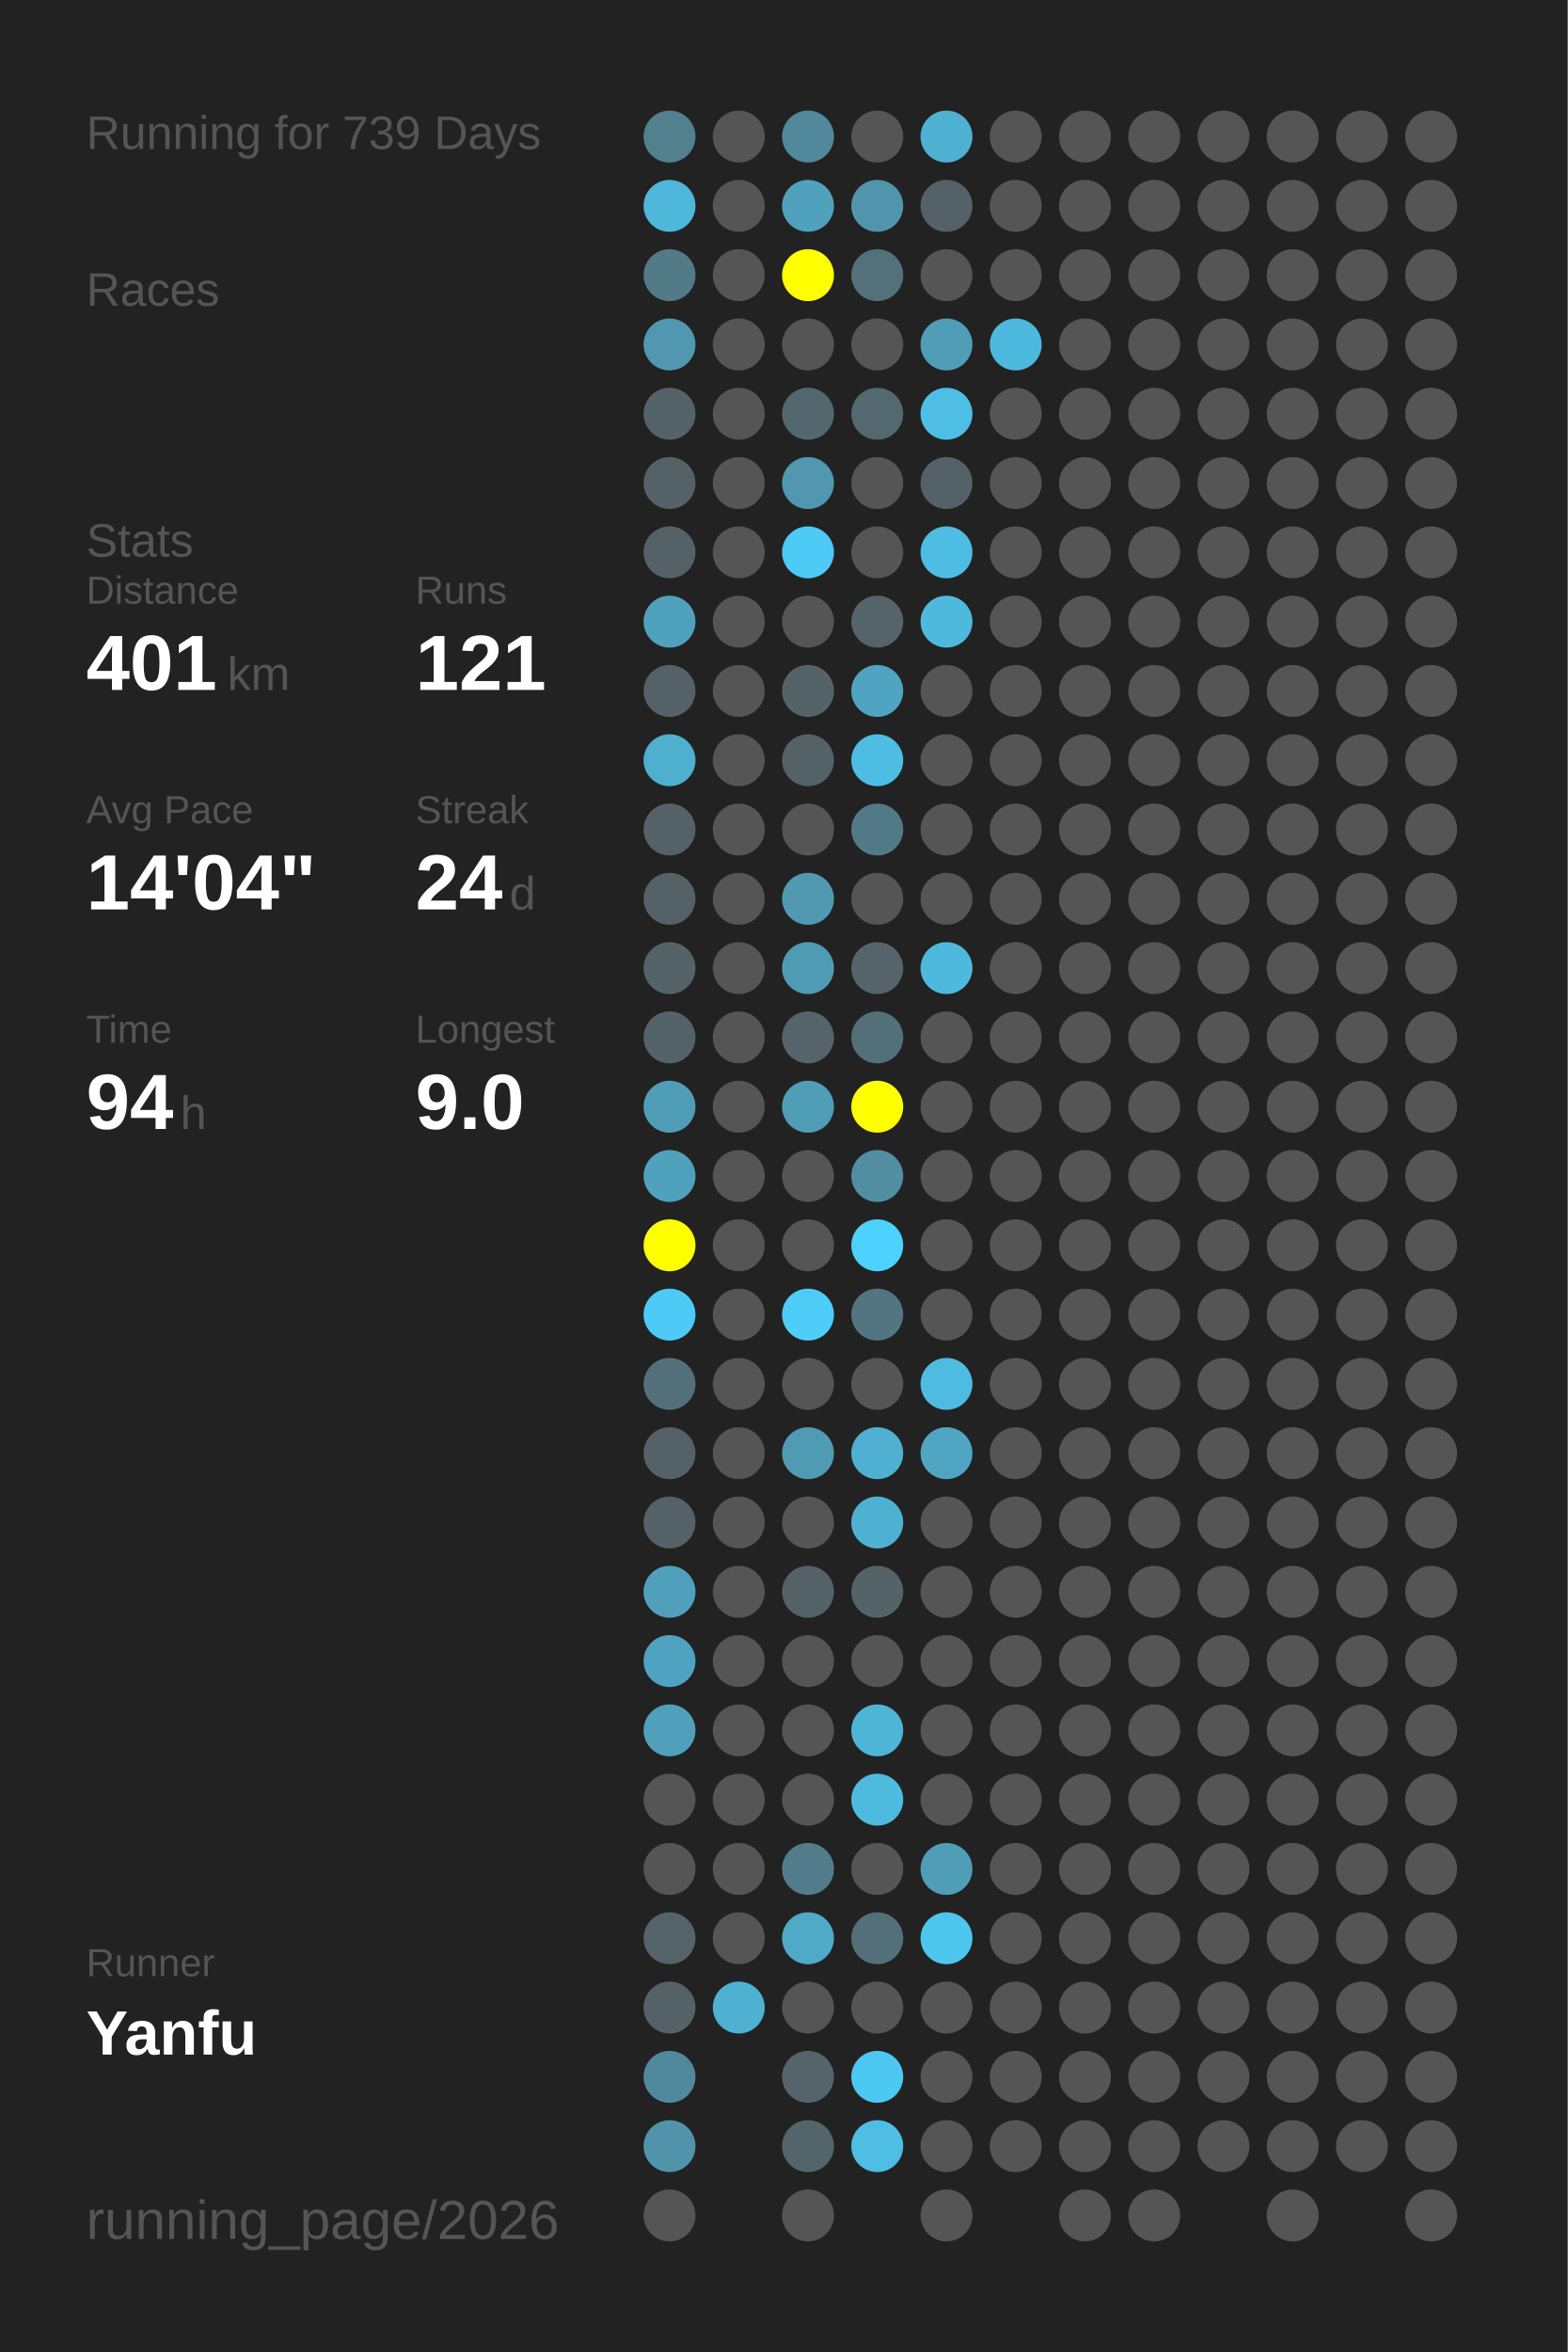
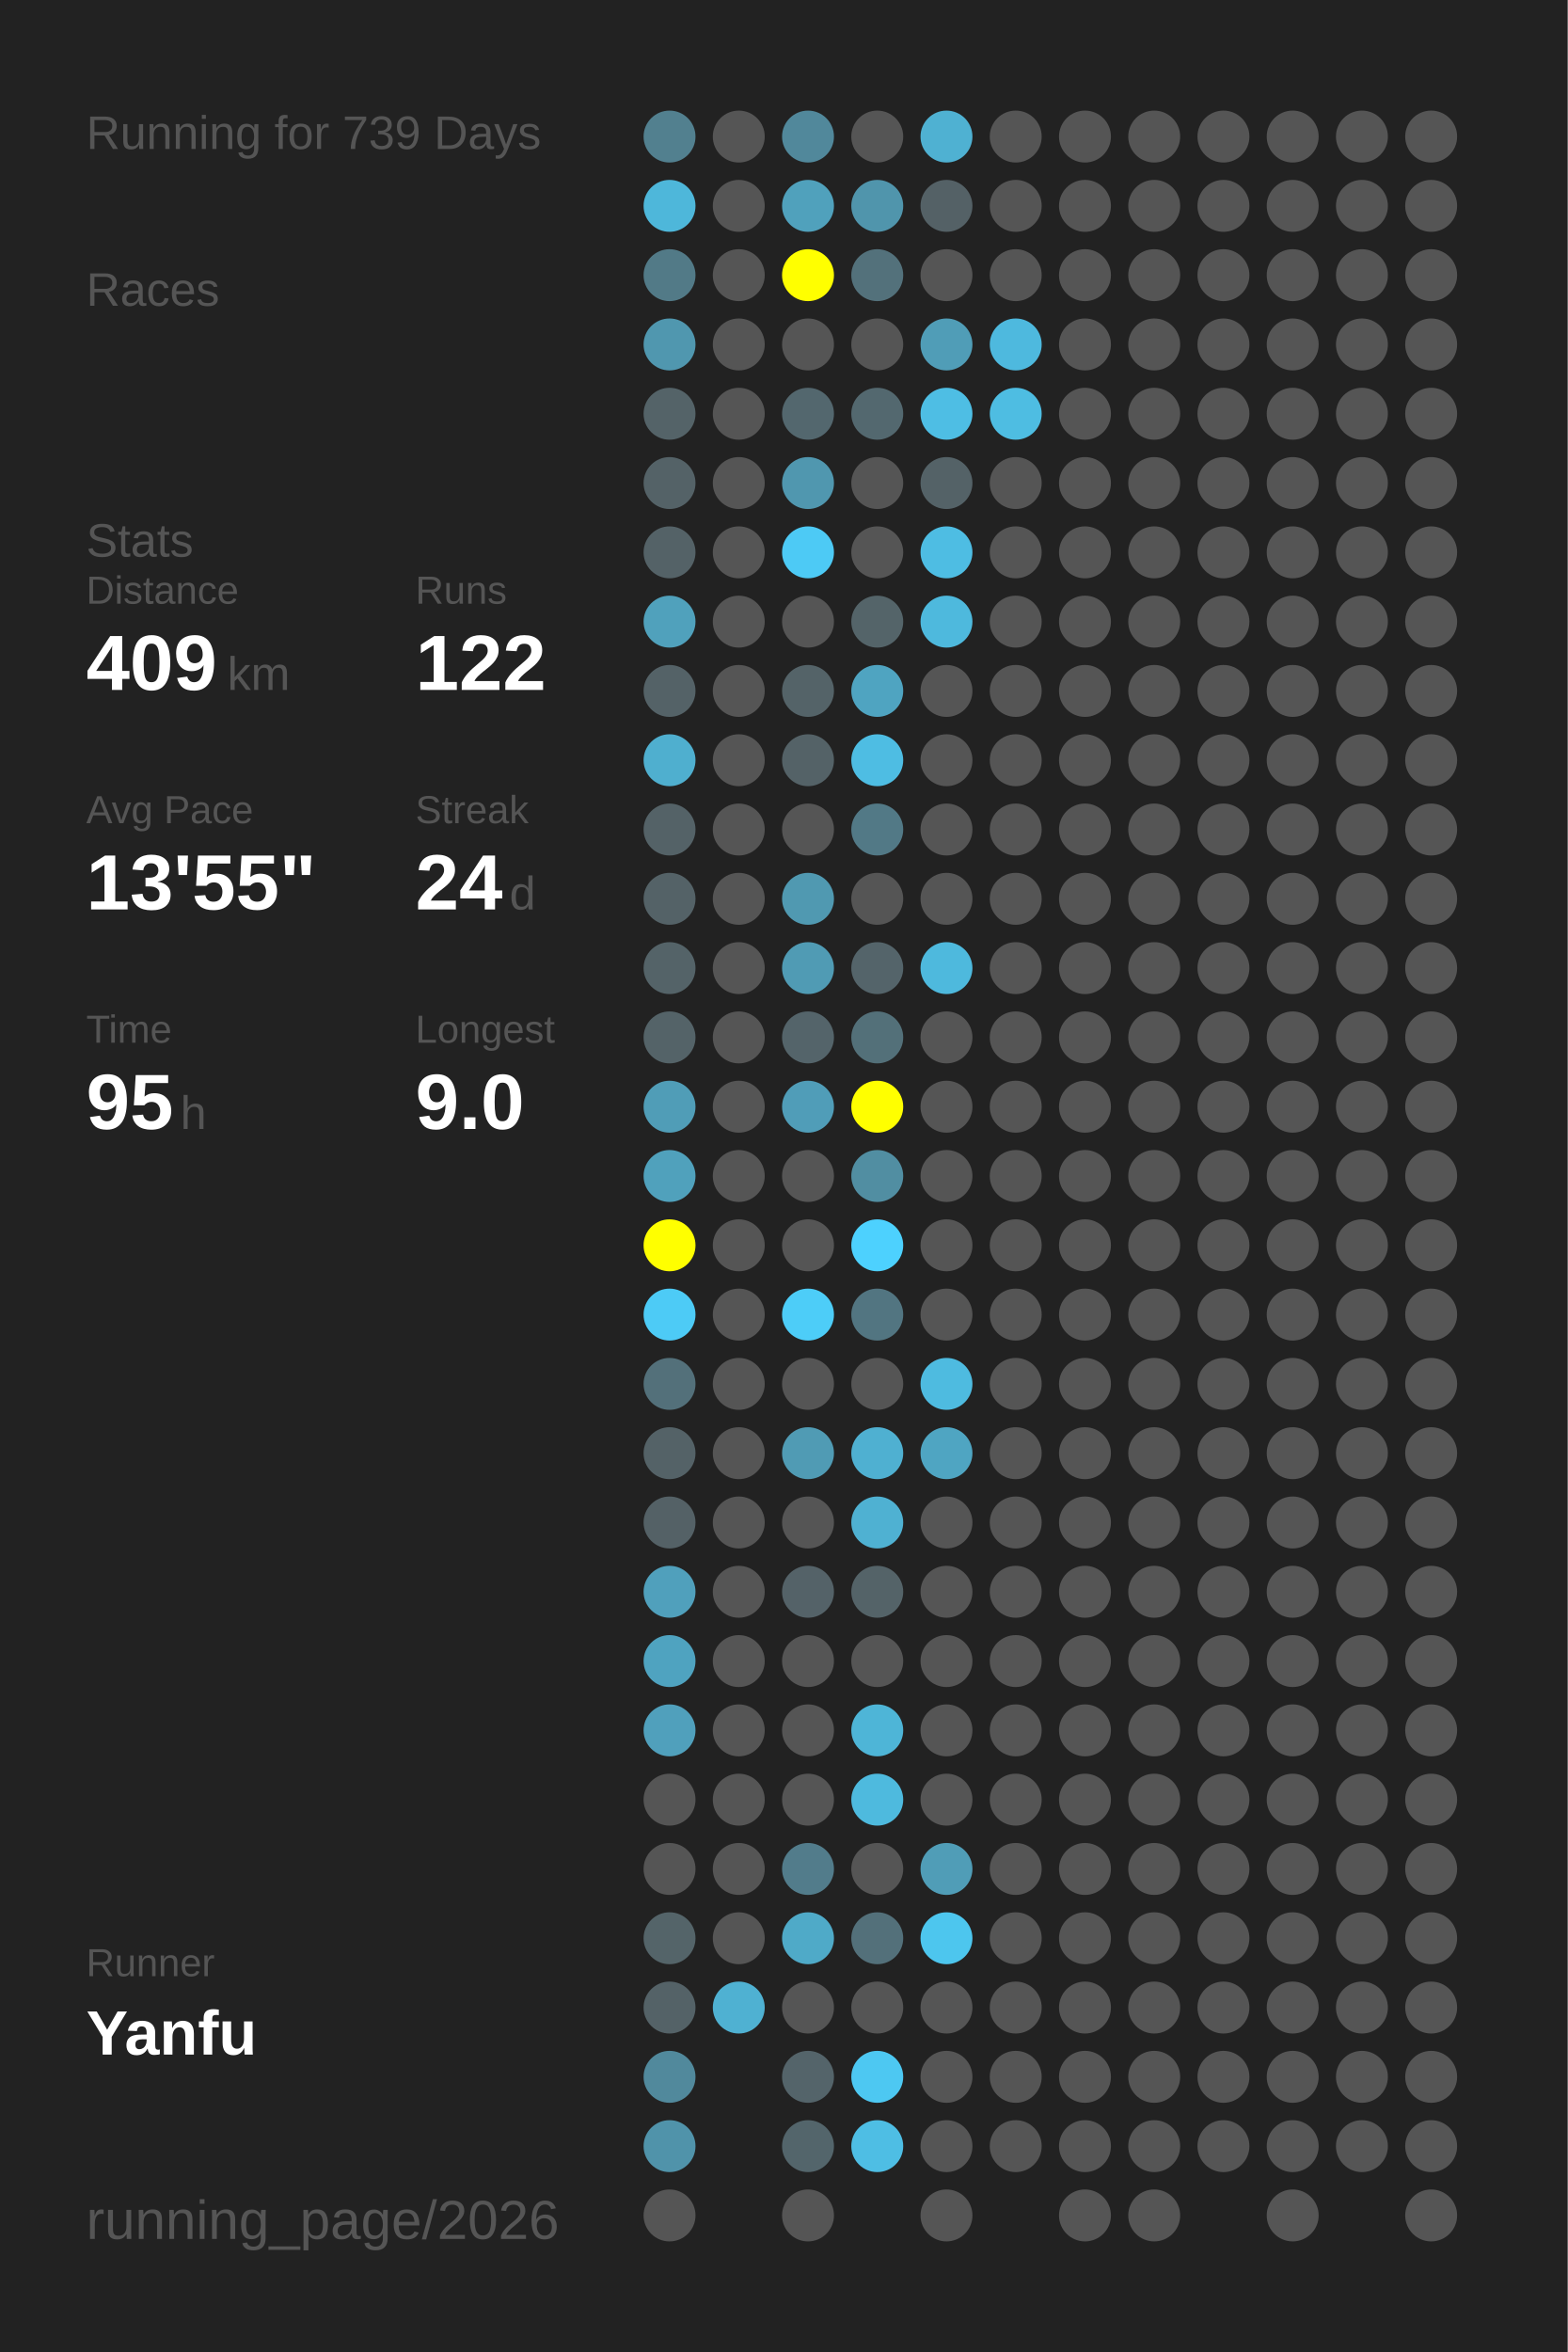
<svg xmlns="http://www.w3.org/2000/svg" baseProfile="full" height="300mm" version="1.1" viewBox="0,0,200,300" width="200mm">
  <defs />
  <rect fill="#222222" height="300" width="200" x="0" y="0" />
  <text fill="#555555" style="font-size:6px; font-family:Arial;" x="11" y="19">Running for 739 Days</text>
  <text fill="#555555" style="font-size:6px; font-family:Arial;" x="11" y="39">Races</text>
  <text fill="#555555" style="font-size:6px; font-family:Arial;" x="11" y="71">Stats</text>
  <text fill="#555555" style="font-size:5px; font-family:Arial;" x="11" y="77">Distance</text>
-   <text fill="#FFFFFF" style="font-size:10px; font-family:Arial; font-weight:bold;" x="11" y="88">401</text>
+   <text fill="#FFFFFF" style="font-size:10px; font-family:Arial; font-weight:bold;" x="11" y="88">409</text>
  <text fill="#555555" style="font-size:6px; font-family:Arial;" x="29" y="88">km</text>
  <text fill="#555555" style="font-size:5px; font-family:Arial;" x="53" y="77">Runs</text>
-   <text fill="#FFFFFF" style="font-size:10px; font-family:Arial; font-weight:bold;" x="53" y="88">121</text>
+   <text fill="#FFFFFF" style="font-size:10px; font-family:Arial; font-weight:bold;" x="53" y="88">122</text>
  <text fill="#555555" style="font-size:5px; font-family:Arial;" x="11" y="105">Avg Pace</text>
-   <text fill="#FFFFFF" style="font-size:10px; font-family:Arial; font-weight:bold;" x="11" y="116">14'04"</text>
+   <text fill="#FFFFFF" style="font-size:10px; font-family:Arial; font-weight:bold;" x="11" y="116">13'55"</text>
  <text fill="#555555" style="font-size:5px; font-family:Arial;" x="53" y="105">Streak</text>
  <text fill="#FFFFFF" style="font-size:10px; font-family:Arial; font-weight:bold;" x="53" y="116">24</text>
  <text fill="#555555" style="font-size:6px; font-family:Arial;" x="65" y="116">d</text>
  <text fill="#555555" style="font-size:5px; font-family:Arial;" x="11" y="133">Time</text>
-   <text fill="#FFFFFF" style="font-size:10px; font-family:Arial; font-weight:bold;" x="11" y="144">94</text>
+   <text fill="#FFFFFF" style="font-size:10px; font-family:Arial; font-weight:bold;" x="11" y="144">95</text>
  <text fill="#555555" style="font-size:6px; font-family:Arial;" x="23" y="144">h</text>
  <text fill="#555555" style="font-size:5px; font-family:Arial;" x="53" y="133">Longest</text>
  <text fill="#FFFFFF" style="font-size:10px; font-family:Arial; font-weight:bold;" x="53" y="144">9.0</text>
  <text fill="#555555" style="font-size:5px; font-family:Arial;" x="11" y="252.065">Runner</text>
  <text fill="#FFFFFF" style="font-size:8px; font-family:Arial; font-weight:bold;" x="11" y="262.065">Yanfu</text>
  <text fill="#555555" style="font-size:7px; font-family:Arial;" x="11" y="285.581">running_page/2026</text>
  <circle cx="85.417" cy="17.419" fill="#52808f" r="3.312" />
  <circle cx="85.417" cy="26.258" fill="#4eb7da" r="3.312" />
  <circle cx="85.417" cy="35.097" fill="#527a87" r="3.312" />
  <circle cx="85.417" cy="43.935" fill="#5097af" r="3.312" />
  <circle cx="85.417" cy="52.774" fill="#546368" r="3.312" />
  <circle cx="85.417" cy="61.613" fill="#546267" r="3.312" />
  <circle cx="85.417" cy="70.452" fill="#546267" r="3.312" />
  <circle cx="85.417" cy="79.29" fill="#50a1bc" r="3.312" />
  <circle cx="85.417" cy="88.129" fill="#546267" r="3.312" />
  <circle cx="85.417" cy="96.968" fill="#4fafcf" r="3.312" />
  <circle cx="85.417" cy="105.806" fill="#546267" r="3.312" />
  <circle cx="85.417" cy="114.645" fill="#546267" r="3.312" />
  <circle cx="85.417" cy="123.484" fill="#546368" r="3.312" />
  <circle cx="85.417" cy="132.323" fill="#546368" r="3.312" />
  <circle cx="85.417" cy="141.161" fill="#509db7" r="3.312" />
  <circle cx="85.417" cy="150" fill="#50a1bc" r="3.312" />
  <circle cx="85.417" cy="158.839" fill="#FFFF00" r="3.312" />
  <circle cx="85.417" cy="167.677" fill="#4dcbf6" r="3.312" />
  <circle cx="85.417" cy="176.516" fill="#53707a" r="3.312" />
  <circle cx="85.417" cy="185.355" fill="#546267" r="3.312" />
  <circle cx="85.417" cy="194.194" fill="#546166" r="3.312" />
  <circle cx="85.417" cy="203.032" fill="#50a0bc" r="3.312" />
  <circle cx="85.417" cy="211.871" fill="#4fa3c0" r="3.312" />
  <circle cx="85.417" cy="220.71" fill="#50a0bc" r="3.312" />
  <circle cx="85.417" cy="229.548" fill="#555555" r="3.312" />
  <circle cx="85.417" cy="238.387" fill="#555555" r="3.312" />
  <circle cx="85.417" cy="247.226" fill="#546469" r="3.312" />
  <circle cx="85.417" cy="256.065" fill="#546267" r="3.312" />
  <circle cx="85.417" cy="264.903" fill="#51899c" r="3.312" />
  <circle cx="85.417" cy="273.742" fill="#5093aa" r="3.312" />
  <circle cx="85.417" cy="282.581" fill="#555555" r="3.312" />
  <circle cx="94.25" cy="17.419" fill="#555555" r="3.312" />
  <circle cx="94.25" cy="26.258" fill="#555555" r="3.312" />
  <circle cx="94.25" cy="35.097" fill="#555555" r="3.312" />
  <circle cx="94.25" cy="43.935" fill="#555555" r="3.312" />
  <circle cx="94.25" cy="52.774" fill="#555555" r="3.312" />
  <circle cx="94.25" cy="61.613" fill="#555555" r="3.312" />
  <circle cx="94.25" cy="70.452" fill="#555555" r="3.312" />
  <circle cx="94.25" cy="79.29" fill="#555555" r="3.312" />
  <circle cx="94.25" cy="88.129" fill="#555555" r="3.312" />
  <circle cx="94.25" cy="96.968" fill="#555555" r="3.312" />
  <circle cx="94.25" cy="105.806" fill="#555555" r="3.312" />
  <circle cx="94.25" cy="114.645" fill="#555555" r="3.312" />
  <circle cx="94.25" cy="123.484" fill="#555555" r="3.312" />
  <circle cx="94.25" cy="132.323" fill="#555555" r="3.312" />
  <circle cx="94.25" cy="141.161" fill="#555555" r="3.312" />
  <circle cx="94.25" cy="150" fill="#555555" r="3.312" />
  <circle cx="94.25" cy="158.839" fill="#555555" r="3.312" />
  <circle cx="94.25" cy="167.677" fill="#555555" r="3.312" />
  <circle cx="94.25" cy="176.516" fill="#555555" r="3.312" />
  <circle cx="94.25" cy="185.355" fill="#555555" r="3.312" />
  <circle cx="94.25" cy="194.194" fill="#555555" r="3.312" />
  <circle cx="94.25" cy="203.032" fill="#555555" r="3.312" />
  <circle cx="94.25" cy="211.871" fill="#555555" r="3.312" />
  <circle cx="94.25" cy="220.71" fill="#555555" r="3.312" />
  <circle cx="94.25" cy="229.548" fill="#555555" r="3.312" />
  <circle cx="94.25" cy="238.387" fill="#555555" r="3.312" />
  <circle cx="94.25" cy="247.226" fill="#555555" r="3.312" />
  <circle cx="94.25" cy="256.065" fill="#4fb1d2" r="3.312" />
  <circle cx="103.083" cy="17.419" fill="#51889b" r="3.312" />
  <circle cx="103.083" cy="26.258" fill="#50a1bc" r="3.312" />
  <circle cx="103.083" cy="35.097" fill="#FFFF00" r="3.312" />
  <circle cx="103.083" cy="43.935" fill="#555555" r="3.312" />
  <circle cx="103.083" cy="52.774" fill="#53676e" r="3.312" />
  <circle cx="103.083" cy="61.613" fill="#5097af" r="3.312" />
  <circle cx="103.083" cy="70.452" fill="#4dcaf5" r="3.312" />
  <circle cx="103.083" cy="79.29" fill="#555555" r="3.312" />
  <circle cx="103.083" cy="88.129" fill="#546368" r="3.312" />
  <circle cx="103.083" cy="96.968" fill="#546267" r="3.312" />
  <circle cx="103.083" cy="105.806" fill="#555555" r="3.312" />
  <circle cx="103.083" cy="114.645" fill="#5099b1" r="3.312" />
  <circle cx="103.083" cy="123.484" fill="#509bb4" r="3.312" />
  <circle cx="103.083" cy="132.323" fill="#54646a" r="3.312" />
  <circle cx="103.083" cy="141.161" fill="#509db8" r="3.312" />
  <circle cx="103.083" cy="150" fill="#555555" r="3.312" />
  <circle cx="103.083" cy="158.839" fill="#555555" r="3.312" />
  <circle cx="103.083" cy="167.677" fill="#4dcdf8" r="3.312" />
  <circle cx="103.083" cy="176.516" fill="#555555" r="3.312" />
  <circle cx="103.083" cy="185.355" fill="#509bb4" r="3.312" />
  <circle cx="103.083" cy="194.194" fill="#555555" r="3.312" />
  <circle cx="103.083" cy="203.032" fill="#546268" r="3.312" />
  <circle cx="103.083" cy="211.871" fill="#555555" r="3.312" />
  <circle cx="103.083" cy="220.71" fill="#555555" r="3.312" />
  <circle cx="103.083" cy="229.548" fill="#555555" r="3.312" />
  <circle cx="103.083" cy="238.387" fill="#527c8b" r="3.312" />
  <circle cx="103.083" cy="247.226" fill="#4faac8" r="3.312" />
  <circle cx="103.083" cy="256.065" fill="#555555" r="3.312" />
  <circle cx="103.083" cy="264.903" fill="#54646a" r="3.312" />
  <circle cx="103.083" cy="273.742" fill="#53656b" r="3.312" />
  <circle cx="103.083" cy="282.581" fill="#555555" r="3.312" />
  <circle cx="111.917" cy="17.419" fill="#555555" r="3.312" />
  <circle cx="111.917" cy="26.258" fill="#5095ac" r="3.312" />
  <circle cx="111.917" cy="35.097" fill="#53717b" r="3.312" />
  <circle cx="111.917" cy="43.935" fill="#555555" r="3.312" />
  <circle cx="111.917" cy="52.774" fill="#53686f" r="3.312" />
  <circle cx="111.917" cy="61.613" fill="#555555" r="3.312" />
  <circle cx="111.917" cy="70.452" fill="#555555" r="3.312" />
  <circle cx="111.917" cy="79.29" fill="#546469" r="3.312" />
  <circle cx="111.917" cy="88.129" fill="#4fa4c1" r="3.312" />
  <circle cx="111.917" cy="96.968" fill="#4ebde3" r="3.312" />
  <circle cx="111.917" cy="105.806" fill="#527986" r="3.312" />
  <circle cx="111.917" cy="114.645" fill="#555555" r="3.312" />
  <circle cx="111.917" cy="123.484" fill="#54646a" r="3.312" />
  <circle cx="111.917" cy="132.323" fill="#537079" r="3.312" />
  <circle cx="111.917" cy="141.161" fill="#FFFF00" r="3.312" />
  <circle cx="111.917" cy="150" fill="#518ea2" r="3.312" />
  <circle cx="111.917" cy="158.839" fill="#4dd1fe" r="3.312" />
  <circle cx="111.917" cy="167.677" fill="#527581" r="3.312" />
  <circle cx="111.917" cy="176.516" fill="#555555" r="3.312" />
  <circle cx="111.917" cy="185.355" fill="#4fb0d1" r="3.312" />
  <circle cx="111.917" cy="194.194" fill="#4fb1d2" r="3.312" />
  <circle cx="111.917" cy="203.032" fill="#546368" r="3.312" />
  <circle cx="111.917" cy="211.871" fill="#555555" r="3.312" />
  <circle cx="111.917" cy="220.71" fill="#4eb5d7" r="3.312" />
  <circle cx="111.917" cy="229.548" fill="#4ebade" r="3.312" />
  <circle cx="111.917" cy="238.387" fill="#555555" r="3.312" />
  <circle cx="111.917" cy="247.226" fill="#53707a" r="3.312" />
  <circle cx="111.917" cy="256.065" fill="#555555" r="3.312" />
  <circle cx="111.917" cy="264.903" fill="#4dc8f2" r="3.312" />
  <circle cx="111.917" cy="273.742" fill="#4ebee4" r="3.312" />
  <circle cx="120.75" cy="17.419" fill="#4fb1d2" r="3.312" />
  <circle cx="120.75" cy="26.258" fill="#546166" r="3.312" />
  <circle cx="120.75" cy="35.097" fill="#555555" r="3.312" />
  <circle cx="120.75" cy="43.935" fill="#509db7" r="3.312" />
  <circle cx="120.75" cy="52.774" fill="#4ebee4" r="3.312" />
  <circle cx="120.75" cy="61.613" fill="#546267" r="3.312" />
  <circle cx="120.75" cy="70.452" fill="#4ebde3" r="3.312" />
  <circle cx="120.75" cy="79.29" fill="#4eb9dd" r="3.312" />
  <circle cx="120.75" cy="88.129" fill="#555555" r="3.312" />
  <circle cx="120.75" cy="96.968" fill="#555555" r="3.312" />
  <circle cx="120.75" cy="105.806" fill="#555555" r="3.312" />
  <circle cx="120.75" cy="114.645" fill="#555555" r="3.312" />
  <circle cx="120.75" cy="123.484" fill="#4eb9dd" r="3.312" />
  <circle cx="120.75" cy="132.323" fill="#555555" r="3.312" />
  <circle cx="120.75" cy="141.161" fill="#555555" r="3.312" />
  <circle cx="120.75" cy="150" fill="#555555" r="3.312" />
  <circle cx="120.75" cy="158.839" fill="#555555" r="3.312" />
  <circle cx="120.75" cy="167.677" fill="#555555" r="3.312" />
  <circle cx="120.75" cy="176.516" fill="#4ebbe0" r="3.312" />
  <circle cx="120.75" cy="185.355" fill="#4fa5c2" r="3.312" />
  <circle cx="120.75" cy="194.194" fill="#555555" r="3.312" />
  <circle cx="120.75" cy="203.032" fill="#555555" r="3.312" />
  <circle cx="120.75" cy="211.871" fill="#555555" r="3.312" />
  <circle cx="120.75" cy="220.71" fill="#555555" r="3.312" />
  <circle cx="120.75" cy="229.548" fill="#555555" r="3.312" />
  <circle cx="120.75" cy="238.387" fill="#509db7" r="3.312" />
  <circle cx="120.75" cy="247.226" fill="#4dc6ee" r="3.312" />
  <circle cx="120.75" cy="256.065" fill="#555555" r="3.312" />
  <circle cx="120.75" cy="264.903" fill="#555555" r="3.312" />
  <circle cx="120.75" cy="273.742" fill="#555555" r="3.312" />
  <circle cx="120.75" cy="282.581" fill="#555555" r="3.312" />
  <circle cx="129.583" cy="17.419" fill="#555555" r="3.312" />
  <circle cx="129.583" cy="26.258" fill="#555555" r="3.312" />
  <circle cx="129.583" cy="35.097" fill="#555555" r="3.312" />
  <circle cx="129.583" cy="43.935" fill="#4eb9de" r="3.312" />
-   <circle cx="129.583" cy="52.774" fill="#555555" r="3.312" />
+   <circle cx="129.583" cy="52.774" fill="#4ebde2" r="3.312" />
  <circle cx="129.583" cy="61.613" fill="#555555" r="3.312" />
  <circle cx="129.583" cy="70.452" fill="#555555" r="3.312" />
  <circle cx="129.583" cy="79.29" fill="#555555" r="3.312" />
  <circle cx="129.583" cy="88.129" fill="#555555" r="3.312" />
  <circle cx="129.583" cy="96.968" fill="#555555" r="3.312" />
  <circle cx="129.583" cy="105.806" fill="#555555" r="3.312" />
  <circle cx="129.583" cy="114.645" fill="#555555" r="3.312" />
  <circle cx="129.583" cy="123.484" fill="#555555" r="3.312" />
  <circle cx="129.583" cy="132.323" fill="#555555" r="3.312" />
  <circle cx="129.583" cy="141.161" fill="#555555" r="3.312" />
  <circle cx="129.583" cy="150" fill="#555555" r="3.312" />
  <circle cx="129.583" cy="158.839" fill="#555555" r="3.312" />
  <circle cx="129.583" cy="167.677" fill="#555555" r="3.312" />
  <circle cx="129.583" cy="176.516" fill="#555555" r="3.312" />
  <circle cx="129.583" cy="185.355" fill="#555555" r="3.312" />
  <circle cx="129.583" cy="194.194" fill="#555555" r="3.312" />
  <circle cx="129.583" cy="203.032" fill="#555555" r="3.312" />
  <circle cx="129.583" cy="211.871" fill="#555555" r="3.312" />
  <circle cx="129.583" cy="220.71" fill="#555555" r="3.312" />
  <circle cx="129.583" cy="229.548" fill="#555555" r="3.312" />
  <circle cx="129.583" cy="238.387" fill="#555555" r="3.312" />
  <circle cx="129.583" cy="247.226" fill="#555555" r="3.312" />
  <circle cx="129.583" cy="256.065" fill="#555555" r="3.312" />
  <circle cx="129.583" cy="264.903" fill="#555555" r="3.312" />
  <circle cx="129.583" cy="273.742" fill="#555555" r="3.312" />
  <circle cx="138.417" cy="17.419" fill="#555555" r="3.312" />
  <circle cx="138.417" cy="26.258" fill="#555555" r="3.312" />
  <circle cx="138.417" cy="35.097" fill="#555555" r="3.312" />
  <circle cx="138.417" cy="43.935" fill="#555555" r="3.312" />
  <circle cx="138.417" cy="52.774" fill="#555555" r="3.312" />
  <circle cx="138.417" cy="61.613" fill="#555555" r="3.312" />
  <circle cx="138.417" cy="70.452" fill="#555555" r="3.312" />
  <circle cx="138.417" cy="79.29" fill="#555555" r="3.312" />
  <circle cx="138.417" cy="88.129" fill="#555555" r="3.312" />
  <circle cx="138.417" cy="96.968" fill="#555555" r="3.312" />
  <circle cx="138.417" cy="105.806" fill="#555555" r="3.312" />
  <circle cx="138.417" cy="114.645" fill="#555555" r="3.312" />
  <circle cx="138.417" cy="123.484" fill="#555555" r="3.312" />
  <circle cx="138.417" cy="132.323" fill="#555555" r="3.312" />
  <circle cx="138.417" cy="141.161" fill="#555555" r="3.312" />
  <circle cx="138.417" cy="150" fill="#555555" r="3.312" />
  <circle cx="138.417" cy="158.839" fill="#555555" r="3.312" />
  <circle cx="138.417" cy="167.677" fill="#555555" r="3.312" />
  <circle cx="138.417" cy="176.516" fill="#555555" r="3.312" />
  <circle cx="138.417" cy="185.355" fill="#555555" r="3.312" />
  <circle cx="138.417" cy="194.194" fill="#555555" r="3.312" />
  <circle cx="138.417" cy="203.032" fill="#555555" r="3.312" />
  <circle cx="138.417" cy="211.871" fill="#555555" r="3.312" />
  <circle cx="138.417" cy="220.71" fill="#555555" r="3.312" />
  <circle cx="138.417" cy="229.548" fill="#555555" r="3.312" />
  <circle cx="138.417" cy="238.387" fill="#555555" r="3.312" />
  <circle cx="138.417" cy="247.226" fill="#555555" r="3.312" />
  <circle cx="138.417" cy="256.065" fill="#555555" r="3.312" />
  <circle cx="138.417" cy="264.903" fill="#555555" r="3.312" />
  <circle cx="138.417" cy="273.742" fill="#555555" r="3.312" />
  <circle cx="138.417" cy="282.581" fill="#555555" r="3.312" />
  <circle cx="147.25" cy="17.419" fill="#555555" r="3.312" />
  <circle cx="147.25" cy="26.258" fill="#555555" r="3.312" />
  <circle cx="147.25" cy="35.097" fill="#555555" r="3.312" />
  <circle cx="147.25" cy="43.935" fill="#555555" r="3.312" />
  <circle cx="147.25" cy="52.774" fill="#555555" r="3.312" />
  <circle cx="147.25" cy="61.613" fill="#555555" r="3.312" />
  <circle cx="147.25" cy="70.452" fill="#555555" r="3.312" />
  <circle cx="147.25" cy="79.29" fill="#555555" r="3.312" />
  <circle cx="147.25" cy="88.129" fill="#555555" r="3.312" />
  <circle cx="147.25" cy="96.968" fill="#555555" r="3.312" />
  <circle cx="147.25" cy="105.806" fill="#555555" r="3.312" />
  <circle cx="147.25" cy="114.645" fill="#555555" r="3.312" />
  <circle cx="147.25" cy="123.484" fill="#555555" r="3.312" />
  <circle cx="147.25" cy="132.323" fill="#555555" r="3.312" />
  <circle cx="147.25" cy="141.161" fill="#555555" r="3.312" />
  <circle cx="147.25" cy="150" fill="#555555" r="3.312" />
  <circle cx="147.25" cy="158.839" fill="#555555" r="3.312" />
  <circle cx="147.25" cy="167.677" fill="#555555" r="3.312" />
  <circle cx="147.25" cy="176.516" fill="#555555" r="3.312" />
  <circle cx="147.25" cy="185.355" fill="#555555" r="3.312" />
  <circle cx="147.25" cy="194.194" fill="#555555" r="3.312" />
  <circle cx="147.25" cy="203.032" fill="#555555" r="3.312" />
  <circle cx="147.25" cy="211.871" fill="#555555" r="3.312" />
  <circle cx="147.25" cy="220.71" fill="#555555" r="3.312" />
  <circle cx="147.25" cy="229.548" fill="#555555" r="3.312" />
  <circle cx="147.25" cy="238.387" fill="#555555" r="3.312" />
  <circle cx="147.25" cy="247.226" fill="#555555" r="3.312" />
  <circle cx="147.25" cy="256.065" fill="#555555" r="3.312" />
  <circle cx="147.25" cy="264.903" fill="#555555" r="3.312" />
  <circle cx="147.25" cy="273.742" fill="#555555" r="3.312" />
  <circle cx="147.25" cy="282.581" fill="#555555" r="3.312" />
  <circle cx="156.083" cy="17.419" fill="#555555" r="3.312" />
  <circle cx="156.083" cy="26.258" fill="#555555" r="3.312" />
  <circle cx="156.083" cy="35.097" fill="#555555" r="3.312" />
  <circle cx="156.083" cy="43.935" fill="#555555" r="3.312" />
  <circle cx="156.083" cy="52.774" fill="#555555" r="3.312" />
  <circle cx="156.083" cy="61.613" fill="#555555" r="3.312" />
  <circle cx="156.083" cy="70.452" fill="#555555" r="3.312" />
  <circle cx="156.083" cy="79.29" fill="#555555" r="3.312" />
  <circle cx="156.083" cy="88.129" fill="#555555" r="3.312" />
  <circle cx="156.083" cy="96.968" fill="#555555" r="3.312" />
  <circle cx="156.083" cy="105.806" fill="#555555" r="3.312" />
  <circle cx="156.083" cy="114.645" fill="#555555" r="3.312" />
  <circle cx="156.083" cy="123.484" fill="#555555" r="3.312" />
  <circle cx="156.083" cy="132.323" fill="#555555" r="3.312" />
  <circle cx="156.083" cy="141.161" fill="#555555" r="3.312" />
  <circle cx="156.083" cy="150" fill="#555555" r="3.312" />
  <circle cx="156.083" cy="158.839" fill="#555555" r="3.312" />
  <circle cx="156.083" cy="167.677" fill="#555555" r="3.312" />
  <circle cx="156.083" cy="176.516" fill="#555555" r="3.312" />
  <circle cx="156.083" cy="185.355" fill="#555555" r="3.312" />
  <circle cx="156.083" cy="194.194" fill="#555555" r="3.312" />
  <circle cx="156.083" cy="203.032" fill="#555555" r="3.312" />
  <circle cx="156.083" cy="211.871" fill="#555555" r="3.312" />
  <circle cx="156.083" cy="220.71" fill="#555555" r="3.312" />
  <circle cx="156.083" cy="229.548" fill="#555555" r="3.312" />
  <circle cx="156.083" cy="238.387" fill="#555555" r="3.312" />
  <circle cx="156.083" cy="247.226" fill="#555555" r="3.312" />
  <circle cx="156.083" cy="256.065" fill="#555555" r="3.312" />
  <circle cx="156.083" cy="264.903" fill="#555555" r="3.312" />
  <circle cx="156.083" cy="273.742" fill="#555555" r="3.312" />
  <circle cx="164.917" cy="17.419" fill="#555555" r="3.312" />
  <circle cx="164.917" cy="26.258" fill="#555555" r="3.312" />
  <circle cx="164.917" cy="35.097" fill="#555555" r="3.312" />
  <circle cx="164.917" cy="43.935" fill="#555555" r="3.312" />
  <circle cx="164.917" cy="52.774" fill="#555555" r="3.312" />
  <circle cx="164.917" cy="61.613" fill="#555555" r="3.312" />
  <circle cx="164.917" cy="70.452" fill="#555555" r="3.312" />
  <circle cx="164.917" cy="79.29" fill="#555555" r="3.312" />
  <circle cx="164.917" cy="88.129" fill="#555555" r="3.312" />
  <circle cx="164.917" cy="96.968" fill="#555555" r="3.312" />
  <circle cx="164.917" cy="105.806" fill="#555555" r="3.312" />
  <circle cx="164.917" cy="114.645" fill="#555555" r="3.312" />
  <circle cx="164.917" cy="123.484" fill="#555555" r="3.312" />
  <circle cx="164.917" cy="132.323" fill="#555555" r="3.312" />
  <circle cx="164.917" cy="141.161" fill="#555555" r="3.312" />
  <circle cx="164.917" cy="150" fill="#555555" r="3.312" />
  <circle cx="164.917" cy="158.839" fill="#555555" r="3.312" />
  <circle cx="164.917" cy="167.677" fill="#555555" r="3.312" />
  <circle cx="164.917" cy="176.516" fill="#555555" r="3.312" />
  <circle cx="164.917" cy="185.355" fill="#555555" r="3.312" />
  <circle cx="164.917" cy="194.194" fill="#555555" r="3.312" />
  <circle cx="164.917" cy="203.032" fill="#555555" r="3.312" />
  <circle cx="164.917" cy="211.871" fill="#555555" r="3.312" />
  <circle cx="164.917" cy="220.71" fill="#555555" r="3.312" />
  <circle cx="164.917" cy="229.548" fill="#555555" r="3.312" />
  <circle cx="164.917" cy="238.387" fill="#555555" r="3.312" />
  <circle cx="164.917" cy="247.226" fill="#555555" r="3.312" />
  <circle cx="164.917" cy="256.065" fill="#555555" r="3.312" />
  <circle cx="164.917" cy="264.903" fill="#555555" r="3.312" />
  <circle cx="164.917" cy="273.742" fill="#555555" r="3.312" />
  <circle cx="164.917" cy="282.581" fill="#555555" r="3.312" />
  <circle cx="173.75" cy="17.419" fill="#555555" r="3.312" />
  <circle cx="173.75" cy="26.258" fill="#555555" r="3.312" />
  <circle cx="173.75" cy="35.097" fill="#555555" r="3.312" />
  <circle cx="173.75" cy="43.935" fill="#555555" r="3.312" />
  <circle cx="173.75" cy="52.774" fill="#555555" r="3.312" />
  <circle cx="173.75" cy="61.613" fill="#555555" r="3.312" />
  <circle cx="173.75" cy="70.452" fill="#555555" r="3.312" />
  <circle cx="173.75" cy="79.29" fill="#555555" r="3.312" />
  <circle cx="173.75" cy="88.129" fill="#555555" r="3.312" />
  <circle cx="173.75" cy="96.968" fill="#555555" r="3.312" />
  <circle cx="173.75" cy="105.806" fill="#555555" r="3.312" />
  <circle cx="173.75" cy="114.645" fill="#555555" r="3.312" />
  <circle cx="173.75" cy="123.484" fill="#555555" r="3.312" />
  <circle cx="173.75" cy="132.323" fill="#555555" r="3.312" />
  <circle cx="173.75" cy="141.161" fill="#555555" r="3.312" />
  <circle cx="173.75" cy="150" fill="#555555" r="3.312" />
  <circle cx="173.75" cy="158.839" fill="#555555" r="3.312" />
  <circle cx="173.75" cy="167.677" fill="#555555" r="3.312" />
  <circle cx="173.75" cy="176.516" fill="#555555" r="3.312" />
  <circle cx="173.75" cy="185.355" fill="#555555" r="3.312" />
  <circle cx="173.75" cy="194.194" fill="#555555" r="3.312" />
  <circle cx="173.75" cy="203.032" fill="#555555" r="3.312" />
  <circle cx="173.75" cy="211.871" fill="#555555" r="3.312" />
  <circle cx="173.75" cy="220.71" fill="#555555" r="3.312" />
  <circle cx="173.75" cy="229.548" fill="#555555" r="3.312" />
  <circle cx="173.75" cy="238.387" fill="#555555" r="3.312" />
  <circle cx="173.75" cy="247.226" fill="#555555" r="3.312" />
  <circle cx="173.75" cy="256.065" fill="#555555" r="3.312" />
  <circle cx="173.75" cy="264.903" fill="#555555" r="3.312" />
  <circle cx="173.75" cy="273.742" fill="#555555" r="3.312" />
  <circle cx="182.583" cy="17.419" fill="#555555" r="3.312" />
  <circle cx="182.583" cy="26.258" fill="#555555" r="3.312" />
  <circle cx="182.583" cy="35.097" fill="#555555" r="3.312" />
  <circle cx="182.583" cy="43.935" fill="#555555" r="3.312" />
  <circle cx="182.583" cy="52.774" fill="#555555" r="3.312" />
  <circle cx="182.583" cy="61.613" fill="#555555" r="3.312" />
  <circle cx="182.583" cy="70.452" fill="#555555" r="3.312" />
  <circle cx="182.583" cy="79.29" fill="#555555" r="3.312" />
  <circle cx="182.583" cy="88.129" fill="#555555" r="3.312" />
  <circle cx="182.583" cy="96.968" fill="#555555" r="3.312" />
  <circle cx="182.583" cy="105.806" fill="#555555" r="3.312" />
  <circle cx="182.583" cy="114.645" fill="#555555" r="3.312" />
  <circle cx="182.583" cy="123.484" fill="#555555" r="3.312" />
  <circle cx="182.583" cy="132.323" fill="#555555" r="3.312" />
  <circle cx="182.583" cy="141.161" fill="#555555" r="3.312" />
  <circle cx="182.583" cy="150" fill="#555555" r="3.312" />
  <circle cx="182.583" cy="158.839" fill="#555555" r="3.312" />
  <circle cx="182.583" cy="167.677" fill="#555555" r="3.312" />
  <circle cx="182.583" cy="176.516" fill="#555555" r="3.312" />
  <circle cx="182.583" cy="185.355" fill="#555555" r="3.312" />
  <circle cx="182.583" cy="194.194" fill="#555555" r="3.312" />
  <circle cx="182.583" cy="203.032" fill="#555555" r="3.312" />
  <circle cx="182.583" cy="211.871" fill="#555555" r="3.312" />
  <circle cx="182.583" cy="220.71" fill="#555555" r="3.312" />
  <circle cx="182.583" cy="229.548" fill="#555555" r="3.312" />
  <circle cx="182.583" cy="238.387" fill="#555555" r="3.312" />
  <circle cx="182.583" cy="247.226" fill="#555555" r="3.312" />
  <circle cx="182.583" cy="256.065" fill="#555555" r="3.312" />
  <circle cx="182.583" cy="264.903" fill="#555555" r="3.312" />
  <circle cx="182.583" cy="273.742" fill="#555555" r="3.312" />
  <circle cx="182.583" cy="282.581" fill="#555555" r="3.312" />
</svg>
